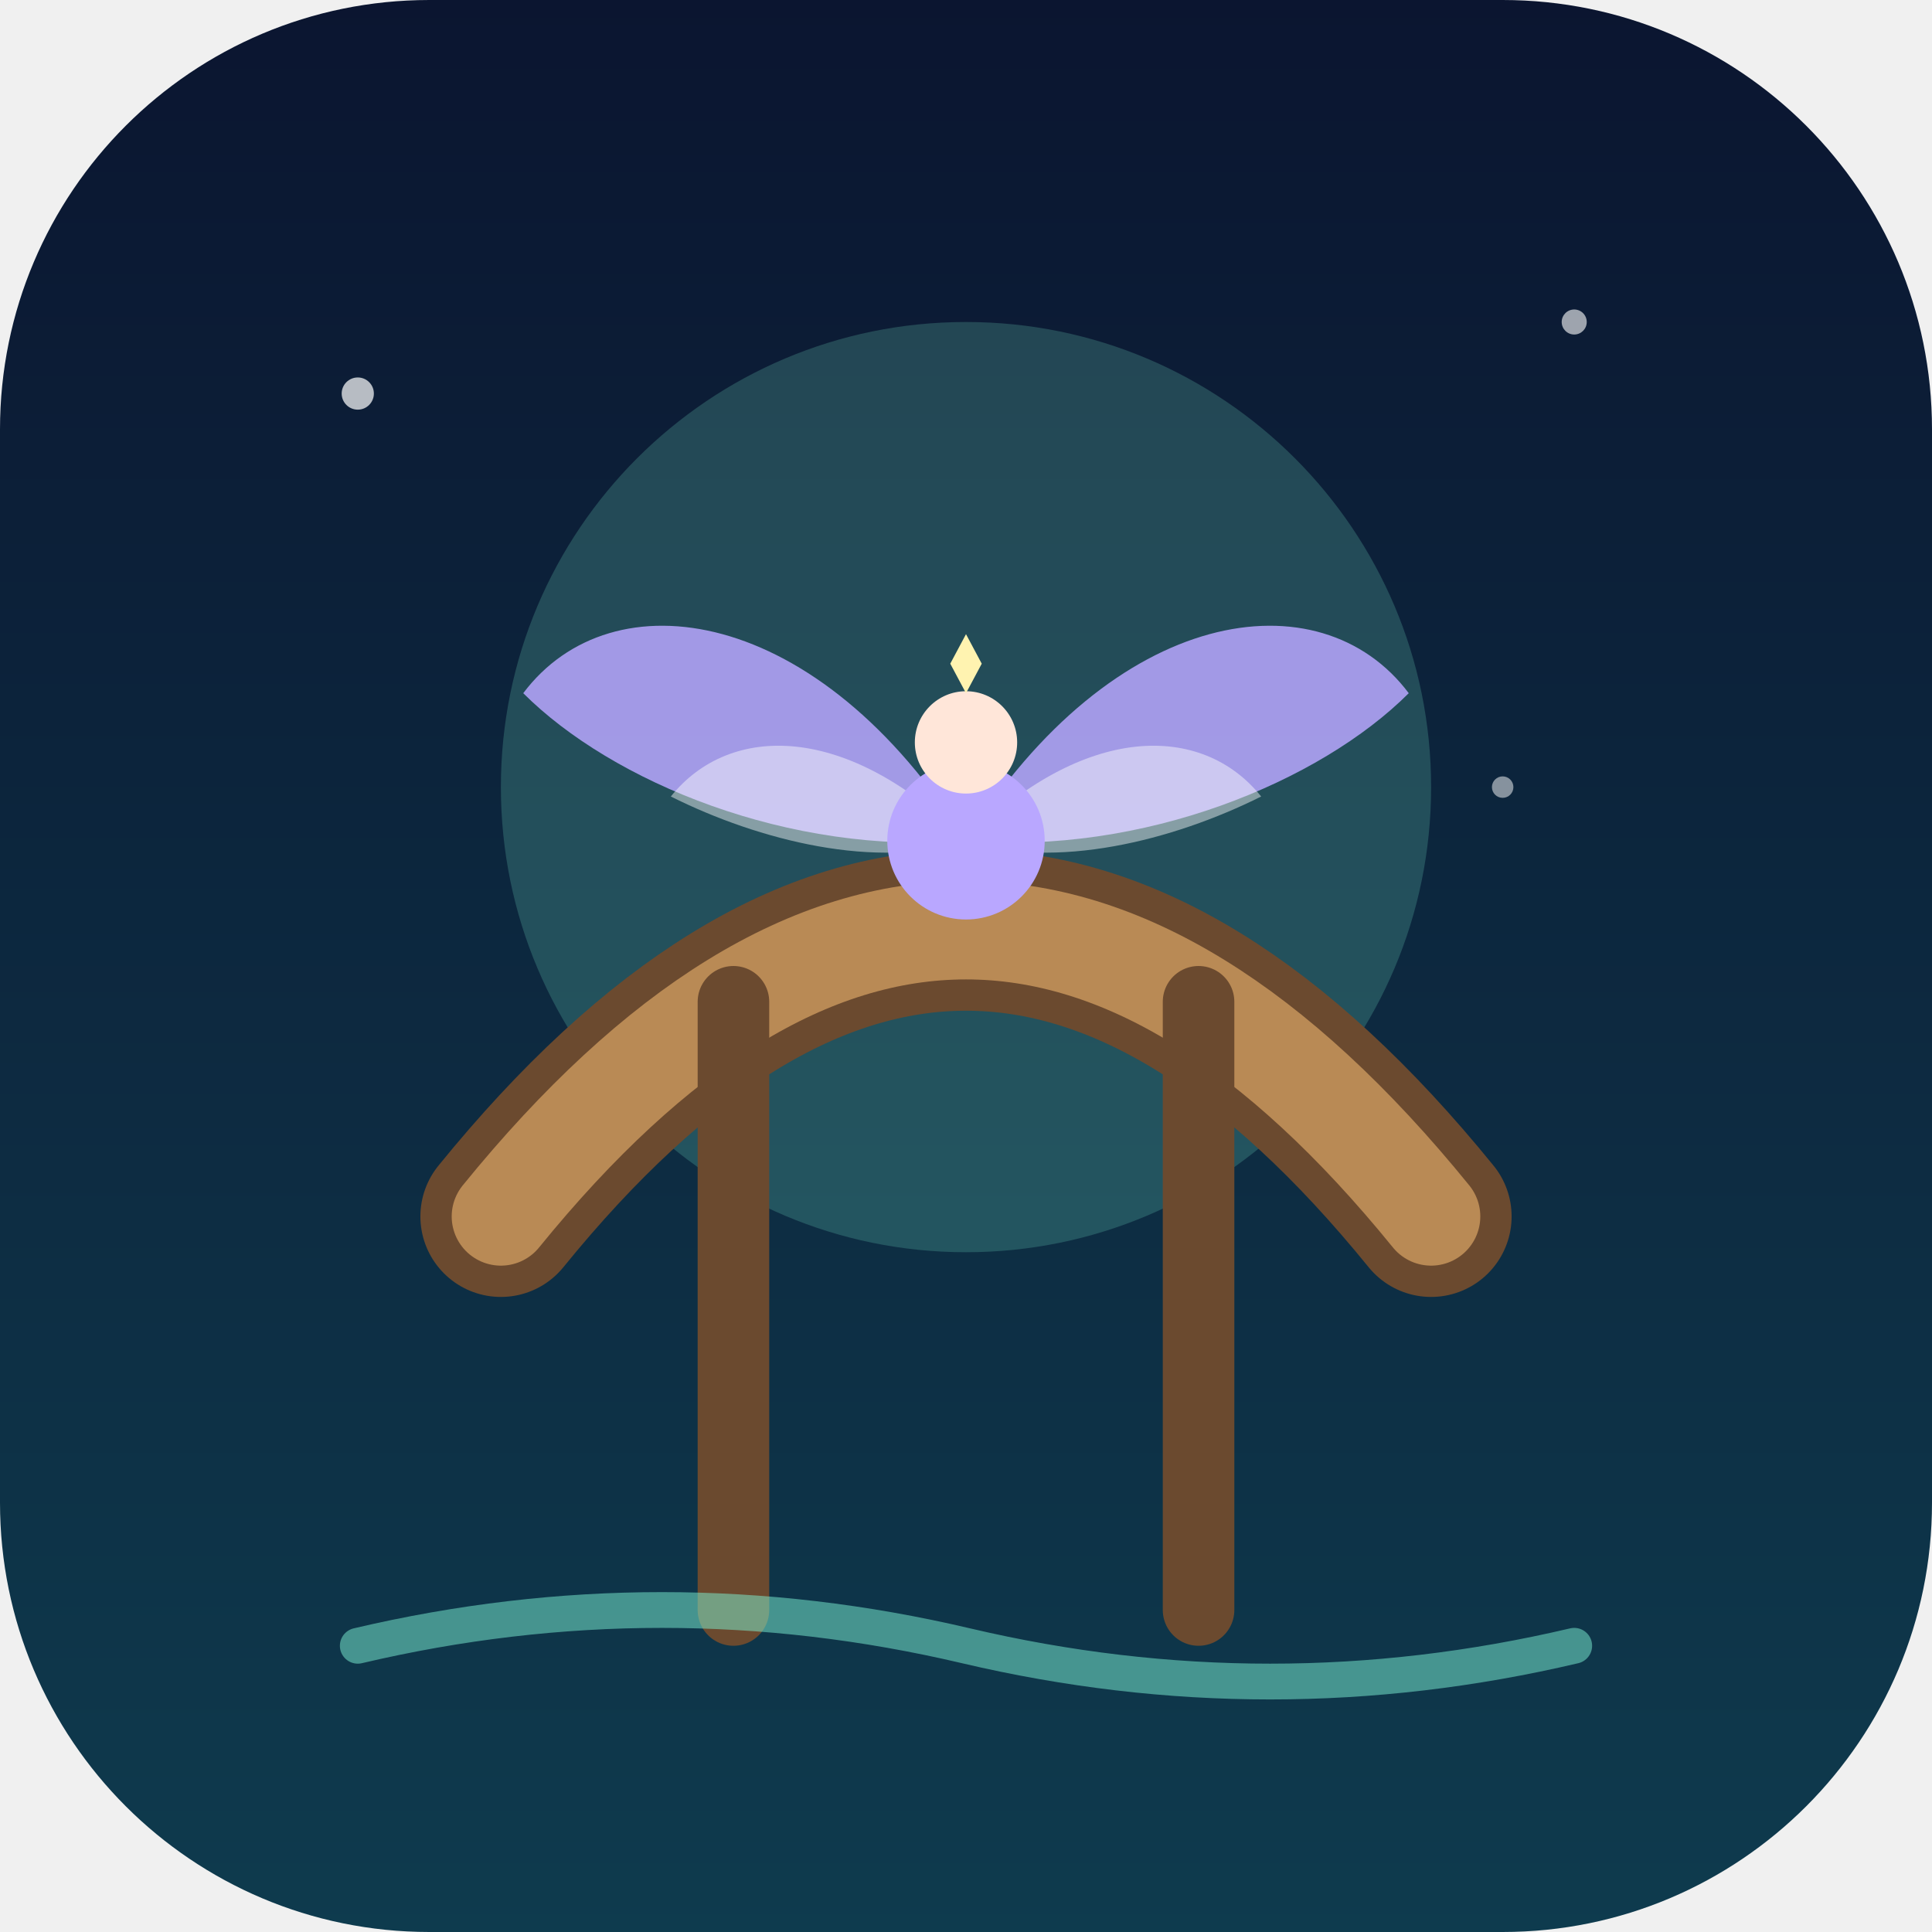
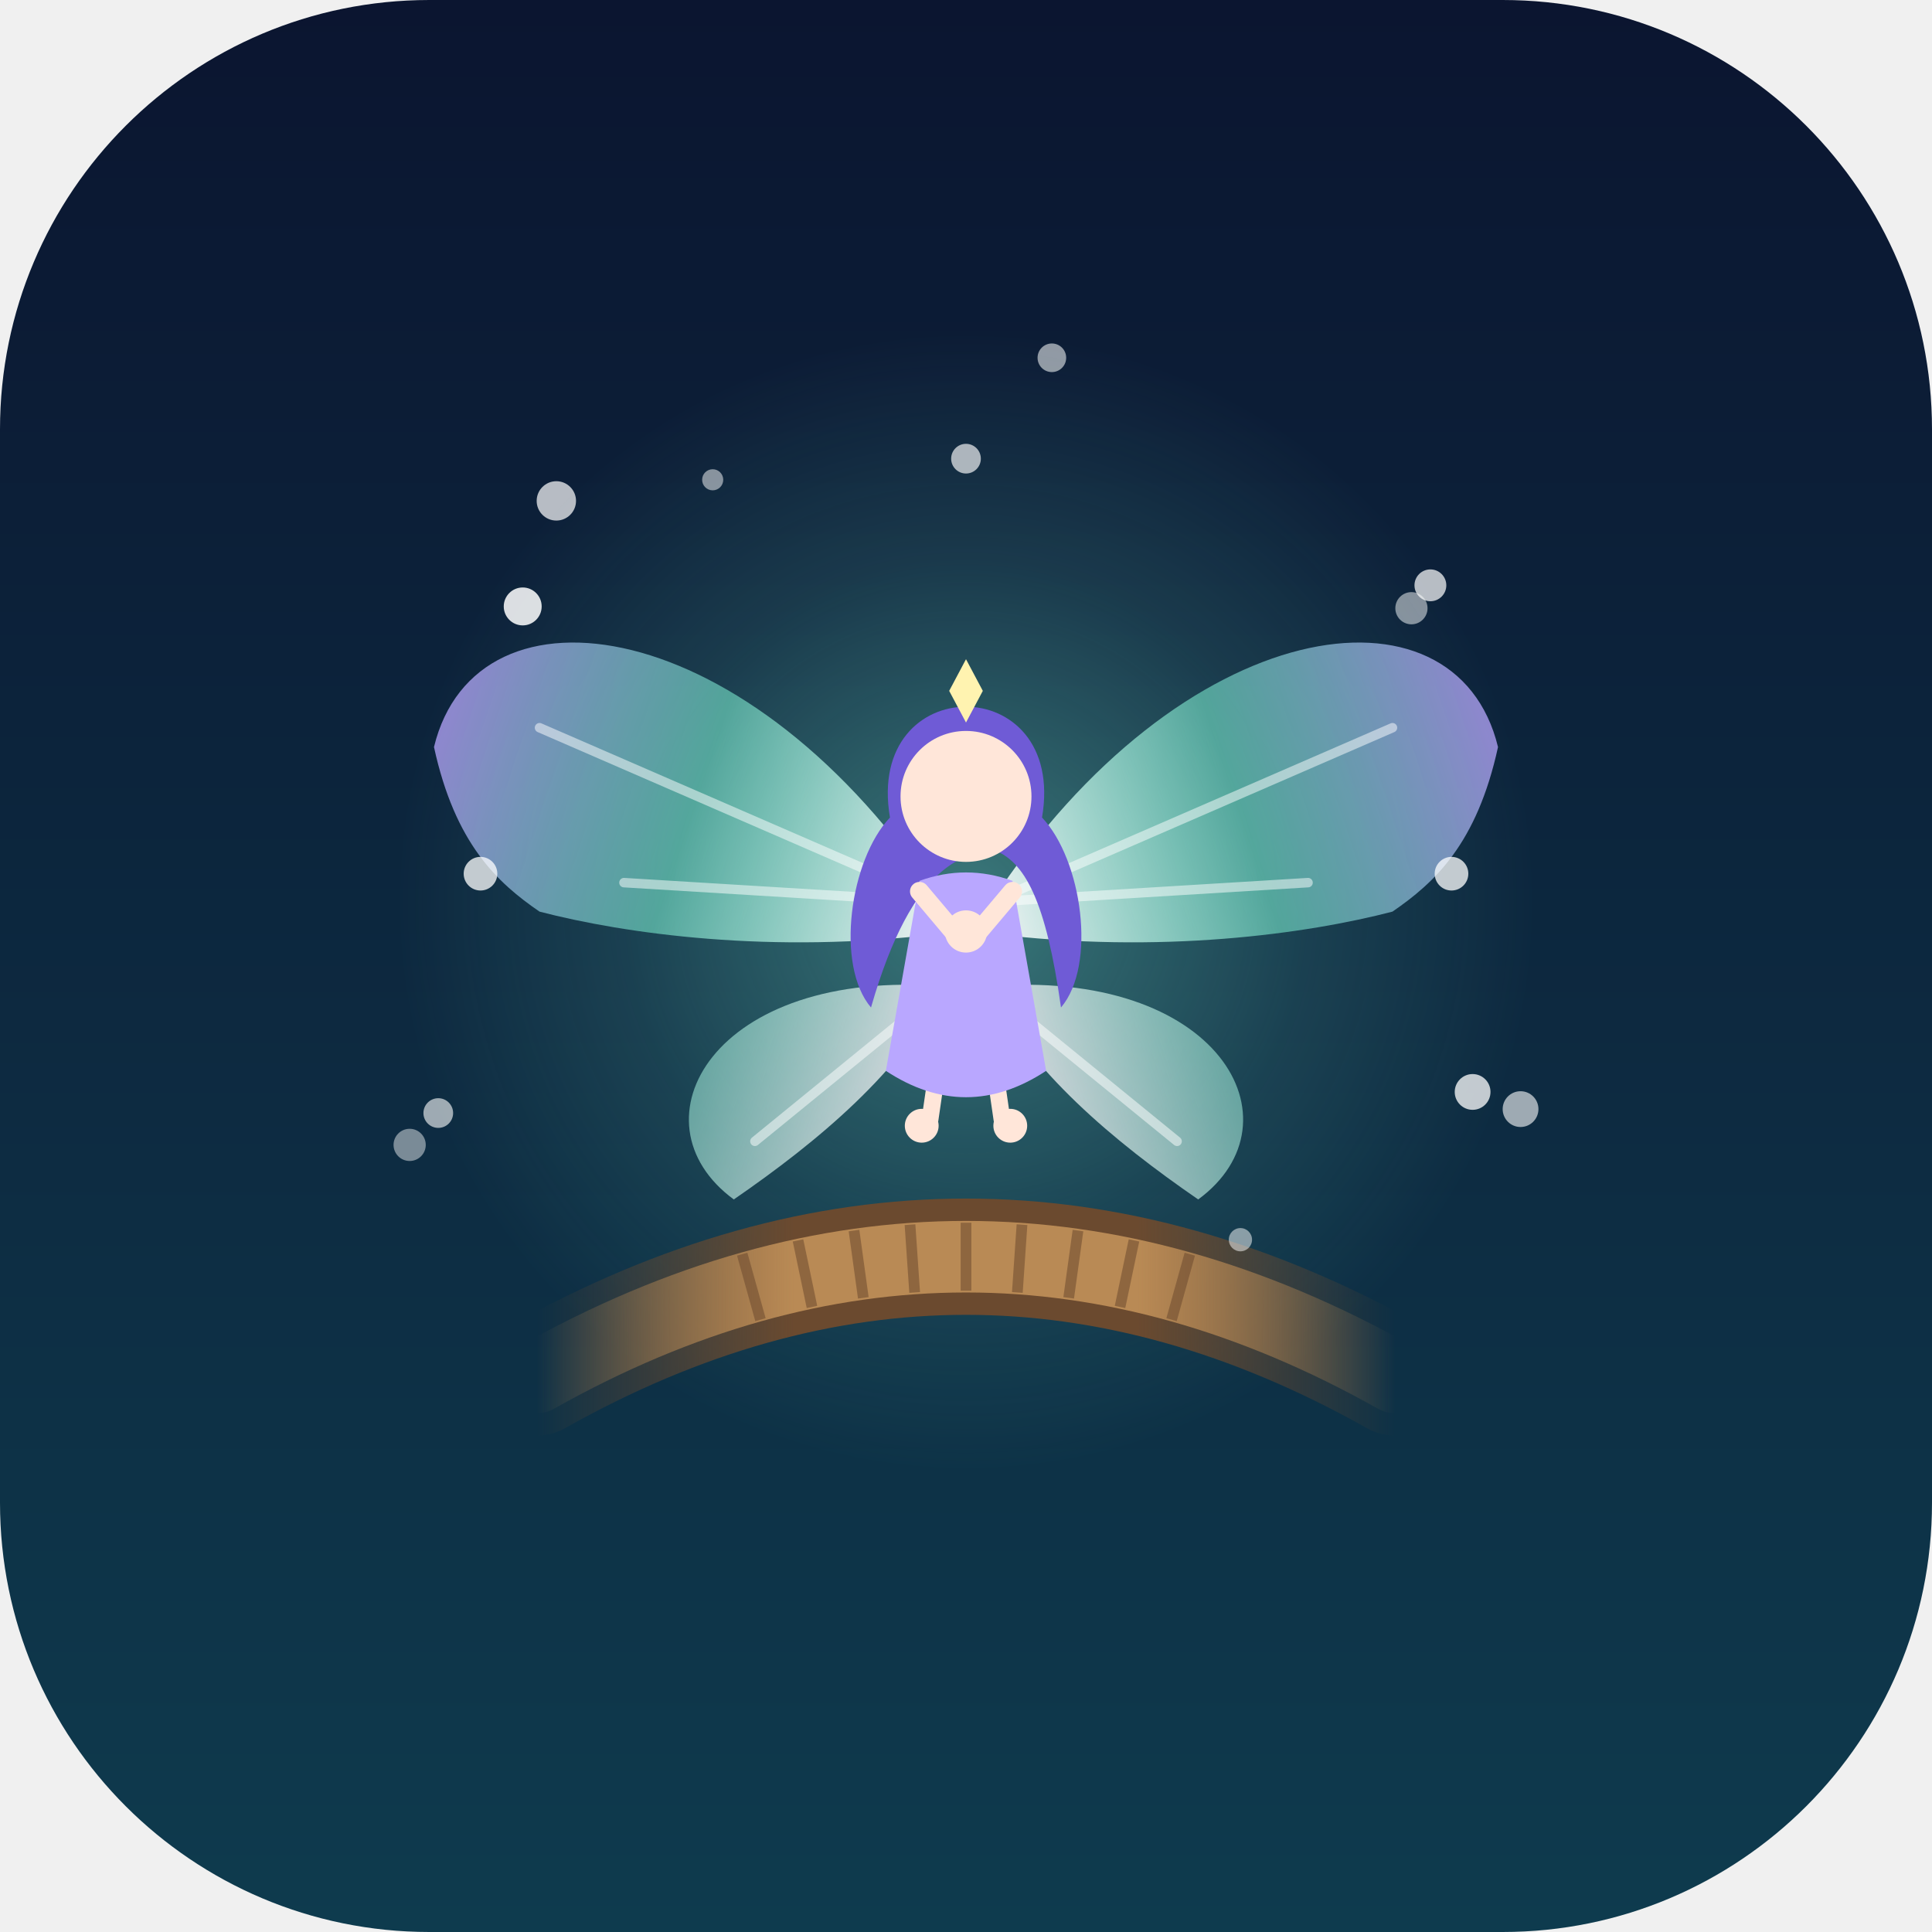
<svg xmlns="http://www.w3.org/2000/svg" viewBox="0 0 108 108" role="img" aria-label="Irisa Bridge">
  <defs>
-     <linearGradient id="ibg" x1="0" y1="0" x2="0" y2="1">
+     <linearGradient id="ibg" x1="54" y1="0" x2="54" y2="108" gradientUnits="userSpaceOnUse">
      <stop offset="0" stop-color="#0B1530" />
      <stop offset="1" stop-color="#0E3B4E" />
    </linearGradient>
+     <radialGradient id="iglow" cx="54" cy="50.42" r="31.86" gradientUnits="userSpaceOnUse">
+       <stop offset="0" stop-color="#7FF5D6" stop-opacity=".4" />
+       <stop offset=".6" stop-color="#7FF5D6" stop-opacity=".12" />
+       <stop offset="1" stop-color="#7FF5D6" stop-opacity="0" />
+     </radialGradient>
+     <linearGradient id="ibridge1" x1="30" y1="0" x2="78" y2="0" gradientUnits="userSpaceOnUse">
+       <stop offset="0" stop-color="#6B4A2F" stop-opacity="0" />
+       <stop offset=".3" stop-color="#6B4A2F" />
+       <stop offset=".7" stop-color="#6B4A2F" />
+       <stop offset="1" stop-color="#6B4A2F" stop-opacity="0" />
+     </linearGradient>
+     <linearGradient id="ibridge2" x1="30" y1="0" x2="78" y2="0" gradientUnits="userSpaceOnUse">
+       <stop offset="0" stop-color="#B98A55" stop-opacity="0" />
+       <stop offset=".3" stop-color="#B98A55" />
+       <stop offset=".7" stop-color="#B98A55" />
+       <stop offset="1" stop-color="#B98A55" stop-opacity="0" />
+     </linearGradient>
+     <linearGradient id="iwingL" x1="52.58" y1="50.42" x2="24.5" y2="40.98" gradientUnits="userSpaceOnUse">
+       <stop offset="0" stop-color="#fff" stop-opacity=".9" />
+       <stop offset=".5" stop-color="#7FF5D6" stop-opacity=".55" />
+       <stop offset="1" stop-color="#B9A7FF" stop-opacity=".75" />
+     </linearGradient>
+     <linearGradient id="iwingR" x1="55.42" y1="50.42" x2="83.5" y2="40.98" gradientUnits="userSpaceOnUse">
+       <stop offset="0" stop-color="#fff" stop-opacity=".9" />
+       <stop offset=".5" stop-color="#7FF5D6" stop-opacity=".55" />
+       <stop offset="1" stop-color="#B9A7FF" stop-opacity=".75" />
+     </linearGradient>
  </defs>
  <rect width="108" height="108" rx="24" fill="url(#ibg)" />
-   <circle cx="20" cy="22" r=".9" fill="#fff" fill-opacity=".7" />
-   <circle cx="88" cy="18" r=".7" fill="#fff" fill-opacity=".6" />
-   <circle cx="84" cy="44" r=".6" fill="#fff" fill-opacity=".5" />
-   <circle cx="54" cy="44" r="26" fill="#7FF5D6" fill-opacity=".2" />
+   <g fill="#fff">
+     <circle cx="31.1" cy="28" r="1.1" fill-opacity=".7" />
+     <circle cx="78.9" cy="34" r=".9" fill-opacity=".5" />
+     <circle cx="85" cy="62" r="1" fill-opacity=".6" />
+     <circle cx="22.9" cy="64" r=".9" fill-opacity=".45" />
+     <circle cx="58.8" cy="20" r=".8" fill-opacity=".55" />
+   </g>
+   <circle cx="54" cy="50.42" r="31.86" fill="url(#iglow)" />
  <g fill="none" stroke-linecap="round">
-     <path d="M28,68 Q54,36 80,68" stroke="#6B4A2F" stroke-width="9" />
-     <path d="M28,68 Q54,36 80,68" stroke="#B98A55" stroke-width="5.5" />
-     <path d="M41,56 L41,90 M67,56 L67,90" stroke="#6B4A2F" stroke-width="4" />
-     <path d="M20,92 Q37,88 54,92 T88,92" stroke="#7FF5D6" stroke-opacity=".5" stroke-width="2" />
+     <path d="M30,77 Q54,63.5 78,77" stroke="url(#ibridge1)" stroke-width="6.5" />
+     <path d="M30,77 Q54,63.5 78,77" stroke="url(#ibridge2)" stroke-width="4" />
+     <path d="M42.51,73.77 L41.49,70.11 M45.39,73.06 L44.61,69.34 M48.26,72.55 L47.74,68.79 M51.13,72.25 L50.87,68.46 M54,72.15 L54,68.35 M56.87,72.25 L57.13,68.46 M59.74,72.55 L60.26,68.79 M62.61,73.06 L63.39,69.34 M65.49,73.77 L66.51,70.11" stroke="#6B4A2F" stroke-opacity=".55" stroke-width=".6" stroke-linecap="butt" />
  </g>
-   <g transform="translate(54 47) scale(1.1) translate(-54 -36)">
-     <path fill="#B9A7FF" fill-opacity=".85" d="M54,36 C46.5,24 36,22.5 31.5,28.5 C36,33 45,36.75 54,36 Z" />
-     <path fill="#B9A7FF" fill-opacity=".85" d="M54,36 C61.5,24 72,22.5 76.5,28.5 C72,33 63,36.75 54,36 Z" />
-     <path fill="#fff" fill-opacity=".45" d="M54,36 C48,30 42,30 39,33.75 C43.5,36 49.5,37.5 54,36 Z" />
-     <path fill="#fff" fill-opacity=".45" d="M54,36 C60,30 66,30 69,33.75 C64.5,36 58.5,37.5 54,36 Z" />
-     <circle cx="54" cy="36" r="4" fill="#B9A7FF" />
-     <circle cx="54" cy="31" r="2.6" fill="#FFE6D9" />
-     <path fill="#FFF3B0" d="M54,25.5 L54.8,27 L54,28.5 L53.2,27 Z" />
+   <path fill="url(#iwingL)" d="M52.58,50.42 C41.96,34.18 26.62,32.01 24.26,41.76 C25.44,47.17 27.8,49.34 30.16,50.96 C34.88,52.19 43.14,53.37 52.58,52.19 Z" />
+   <path fill="url(#iwingR)" d="M55.42,50.42 C66.04,34.18 81.38,32.01 83.74,41.76 C82.56,47.17 80.2,49.34 77.84,50.96 C73.12,52.19 64.86,53.37 55.42,52.19 Z" />
+   <path fill="url(#iwingL)" fill-opacity=".8" d="M52.82,55.14 C39.84,54.06 35.12,62.72 41.02,67.05 C45.74,63.8 50.46,59.86 52.82,55.14 Z" />
+   <path fill="url(#iwingR)" fill-opacity=".8" d="M55.18,55.14 C68.16,54.06 72.88,62.72 66.98,67.05 C62.26,63.8 57.54,59.86 55.18,55.14 Z" />
+   <path fill="none" stroke="#fff" stroke-opacity=".5" stroke-width=".53" stroke-linecap="round" d="M52.58,50.42 L30.16,40.68 M52.58,50.42 L34.88,49.34 M52.82,55.14 L42.2,63.8 M55.42,50.42 L77.84,40.68 M55.42,50.42 L73.12,49.34 M55.18,55.14 L65.8,63.8" />
+   <circle cx="26.86" cy="48.84" r=".94" fill="#fff" fill-opacity=".75" />
+   <circle cx="81.14" cy="48.84" r=".94" fill="#fff" fill-opacity=".75" />
+   <path fill="#6F5BD6" d="M49.75,45.7 C48.34,37.44 59.66,37.44 58.25,45.7 C60.49,48.06 61.32,53.96 59.31,56.32 C58.48,50.42 57.3,48.06 55.42,47.47 C54,47.82 51.05,48.06 48.69,56.32 C46.68,53.96 47.51,48.06 49.75,45.7 Z" />
+   <path fill="none" stroke="#FFE6D9" stroke-width=".94" stroke-linecap="round" d="M52.47,59.27 L51.99,62.57 M55.53,59.27 L56.01,62.57" />
+   <circle cx="51.525" cy="62.93" r=".945" fill="#FFE6D9" />
+   <circle cx="56.475" cy="62.93" r=".945" fill="#FFE6D9" />
+   <path fill="#B9A7FF" d="M51.4,49.24 Q54,48.3 56.6,49.24 L58.48,59.86 Q54,62.81 49.52,59.86 Z" />
+   <path fill="none" stroke="#FFE6D9" stroke-width="1.06" stroke-linecap="round" d="M51.4,49.83 L53.29,52.07 M56.6,49.83 L54.71,52.07" />
+   <circle cx="54" cy="52.07" r="1.18" fill="#FFE6D9" />
+   <circle cx="54" cy="44.52" r="3.66" fill="#FFE6D9" />
+   <path fill="#FFF3B0" d="M54,36.85 L54.94,38.62 L54,40.39 L53.06,38.62 Z" />
+   <g fill="#fff">
+     <circle cx="29.22" cy="33.9" r="1.06" fill-opacity=".85" />
+     <circle cx="79.96" cy="32.72" r=".89" fill-opacity=".7" />
+     <circle cx="24.5" cy="62.22" r=".83" fill-opacity=".6" />
+     <circle cx="82.32" cy="61.04" r="1" fill-opacity=".75" />
+     <circle cx="54" cy="25.64" r=".83" fill-opacity=".65" />
+     <circle cx="39.84" cy="26.82" r=".59" fill-opacity=".5" />
+     <circle cx="69.34" cy="69.3" r=".65" fill-opacity=".5" />
  </g>
</svg>
